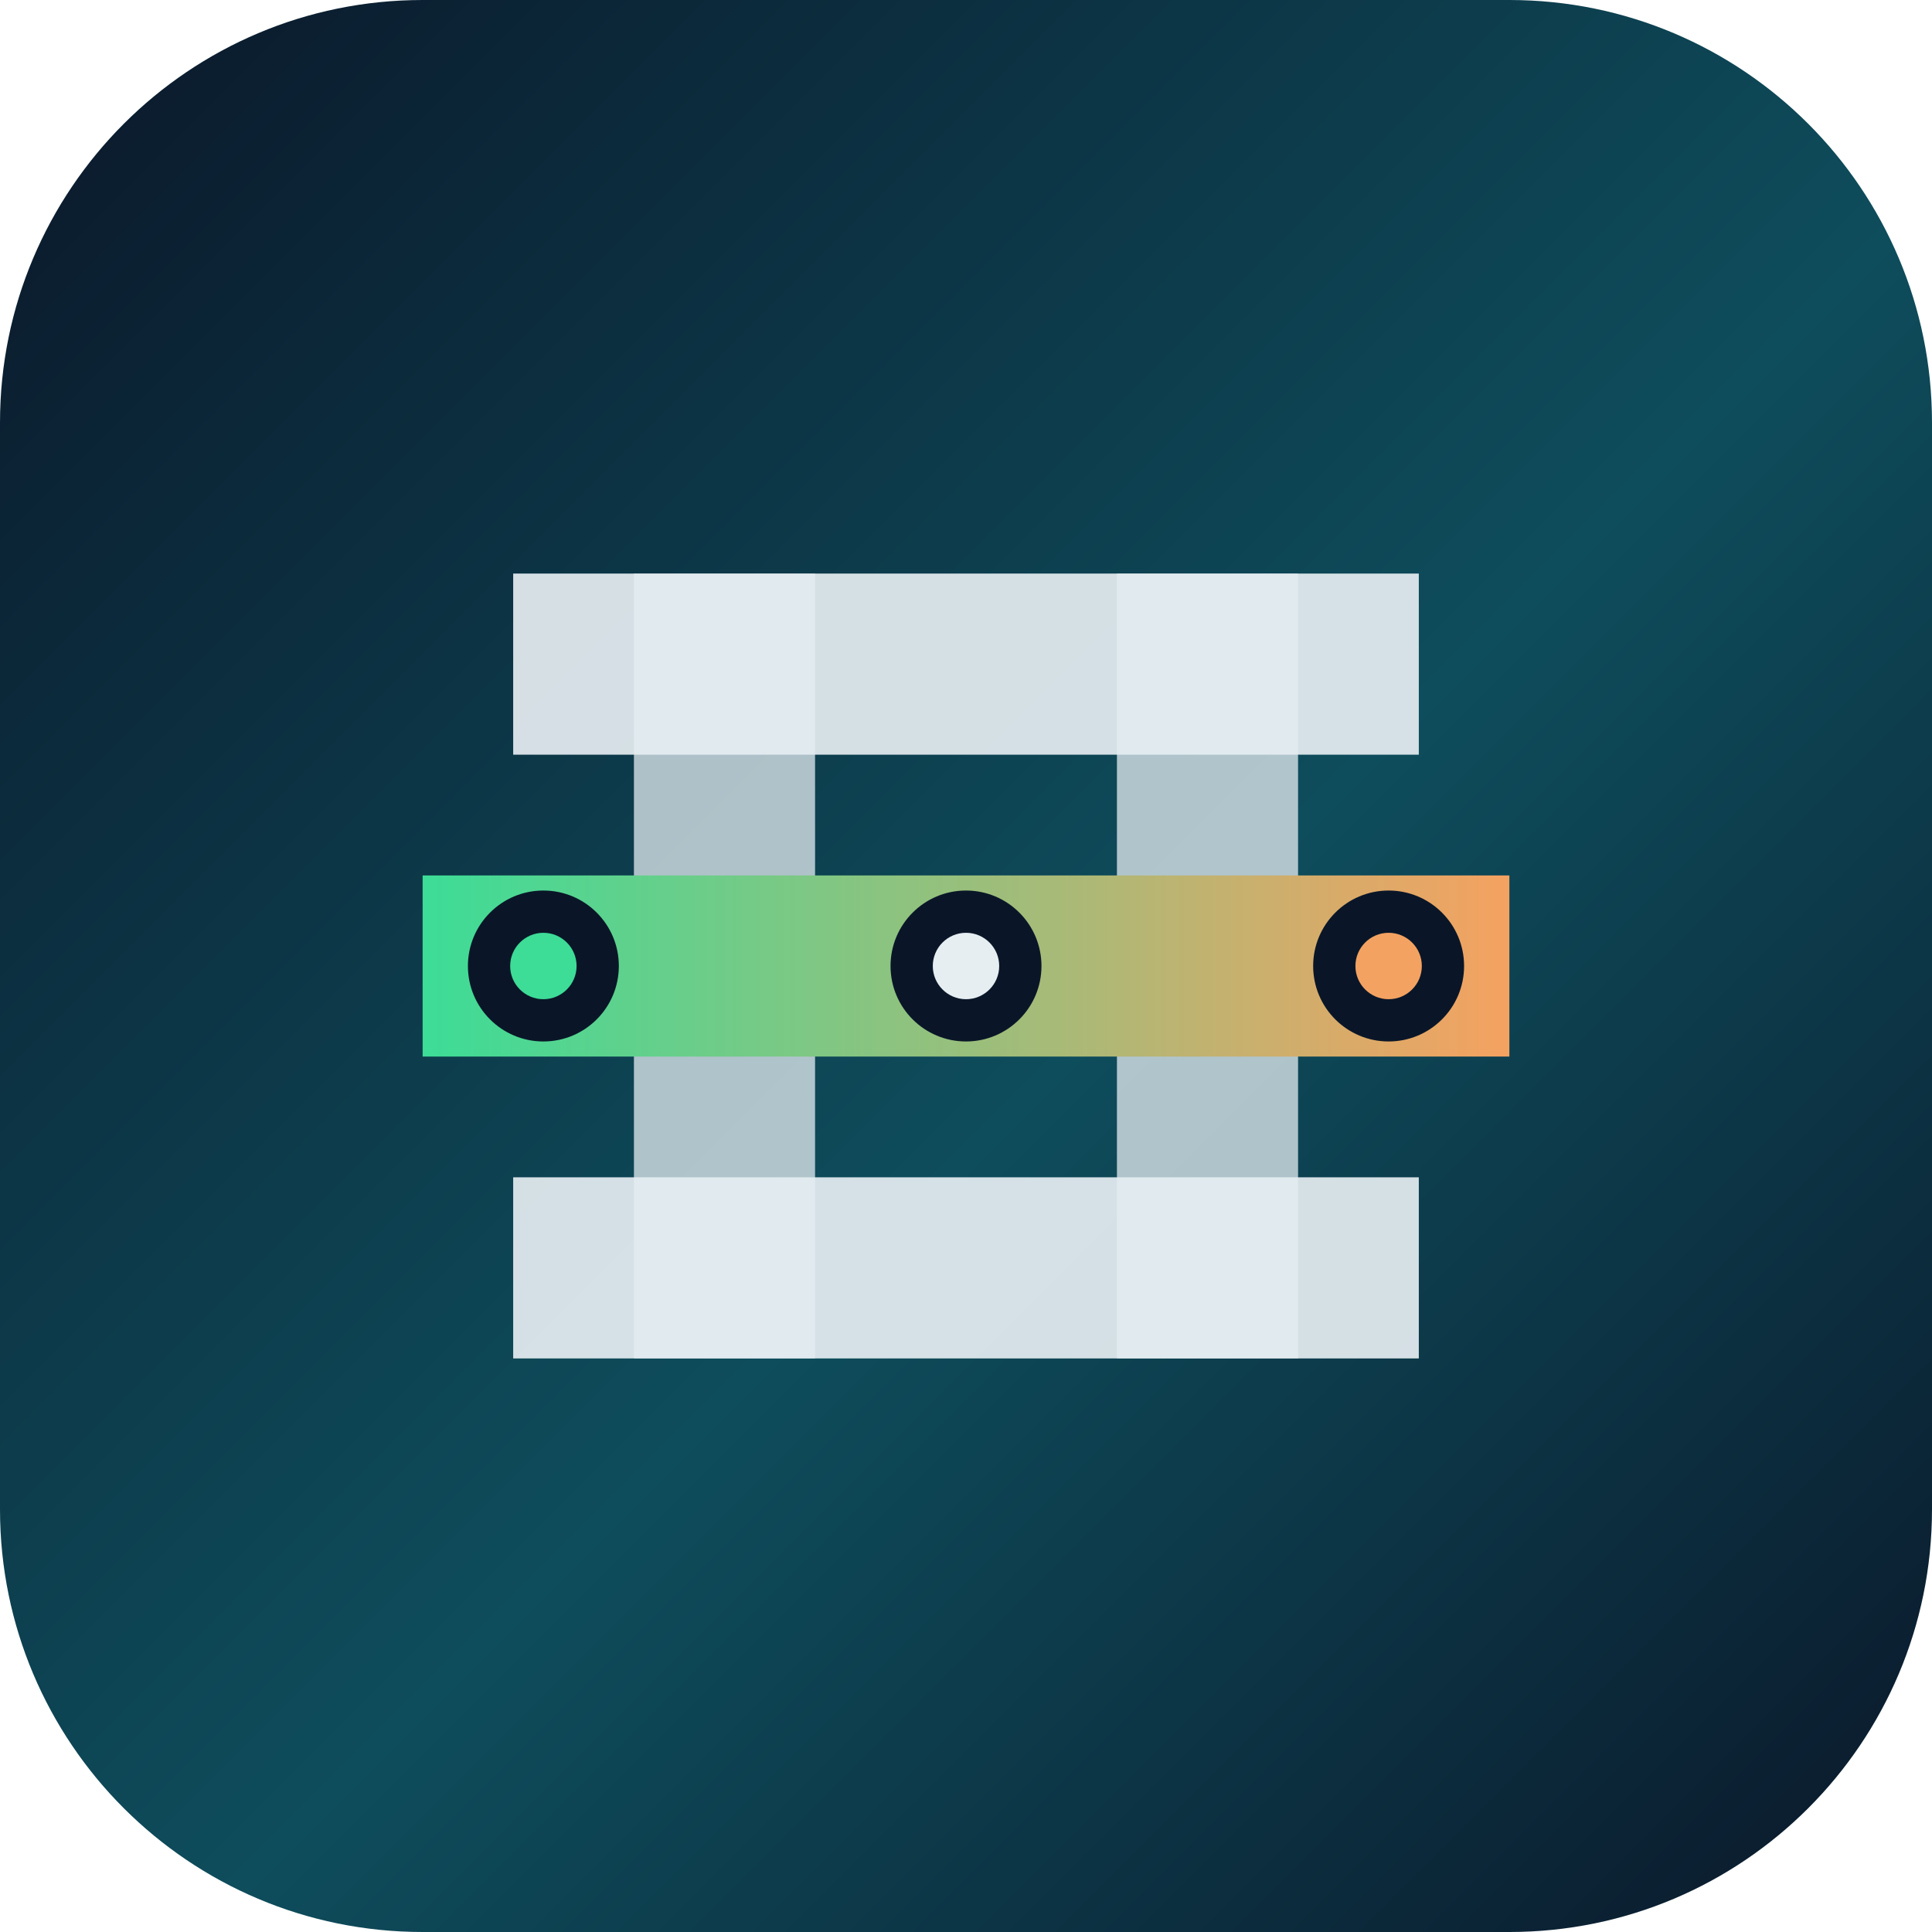
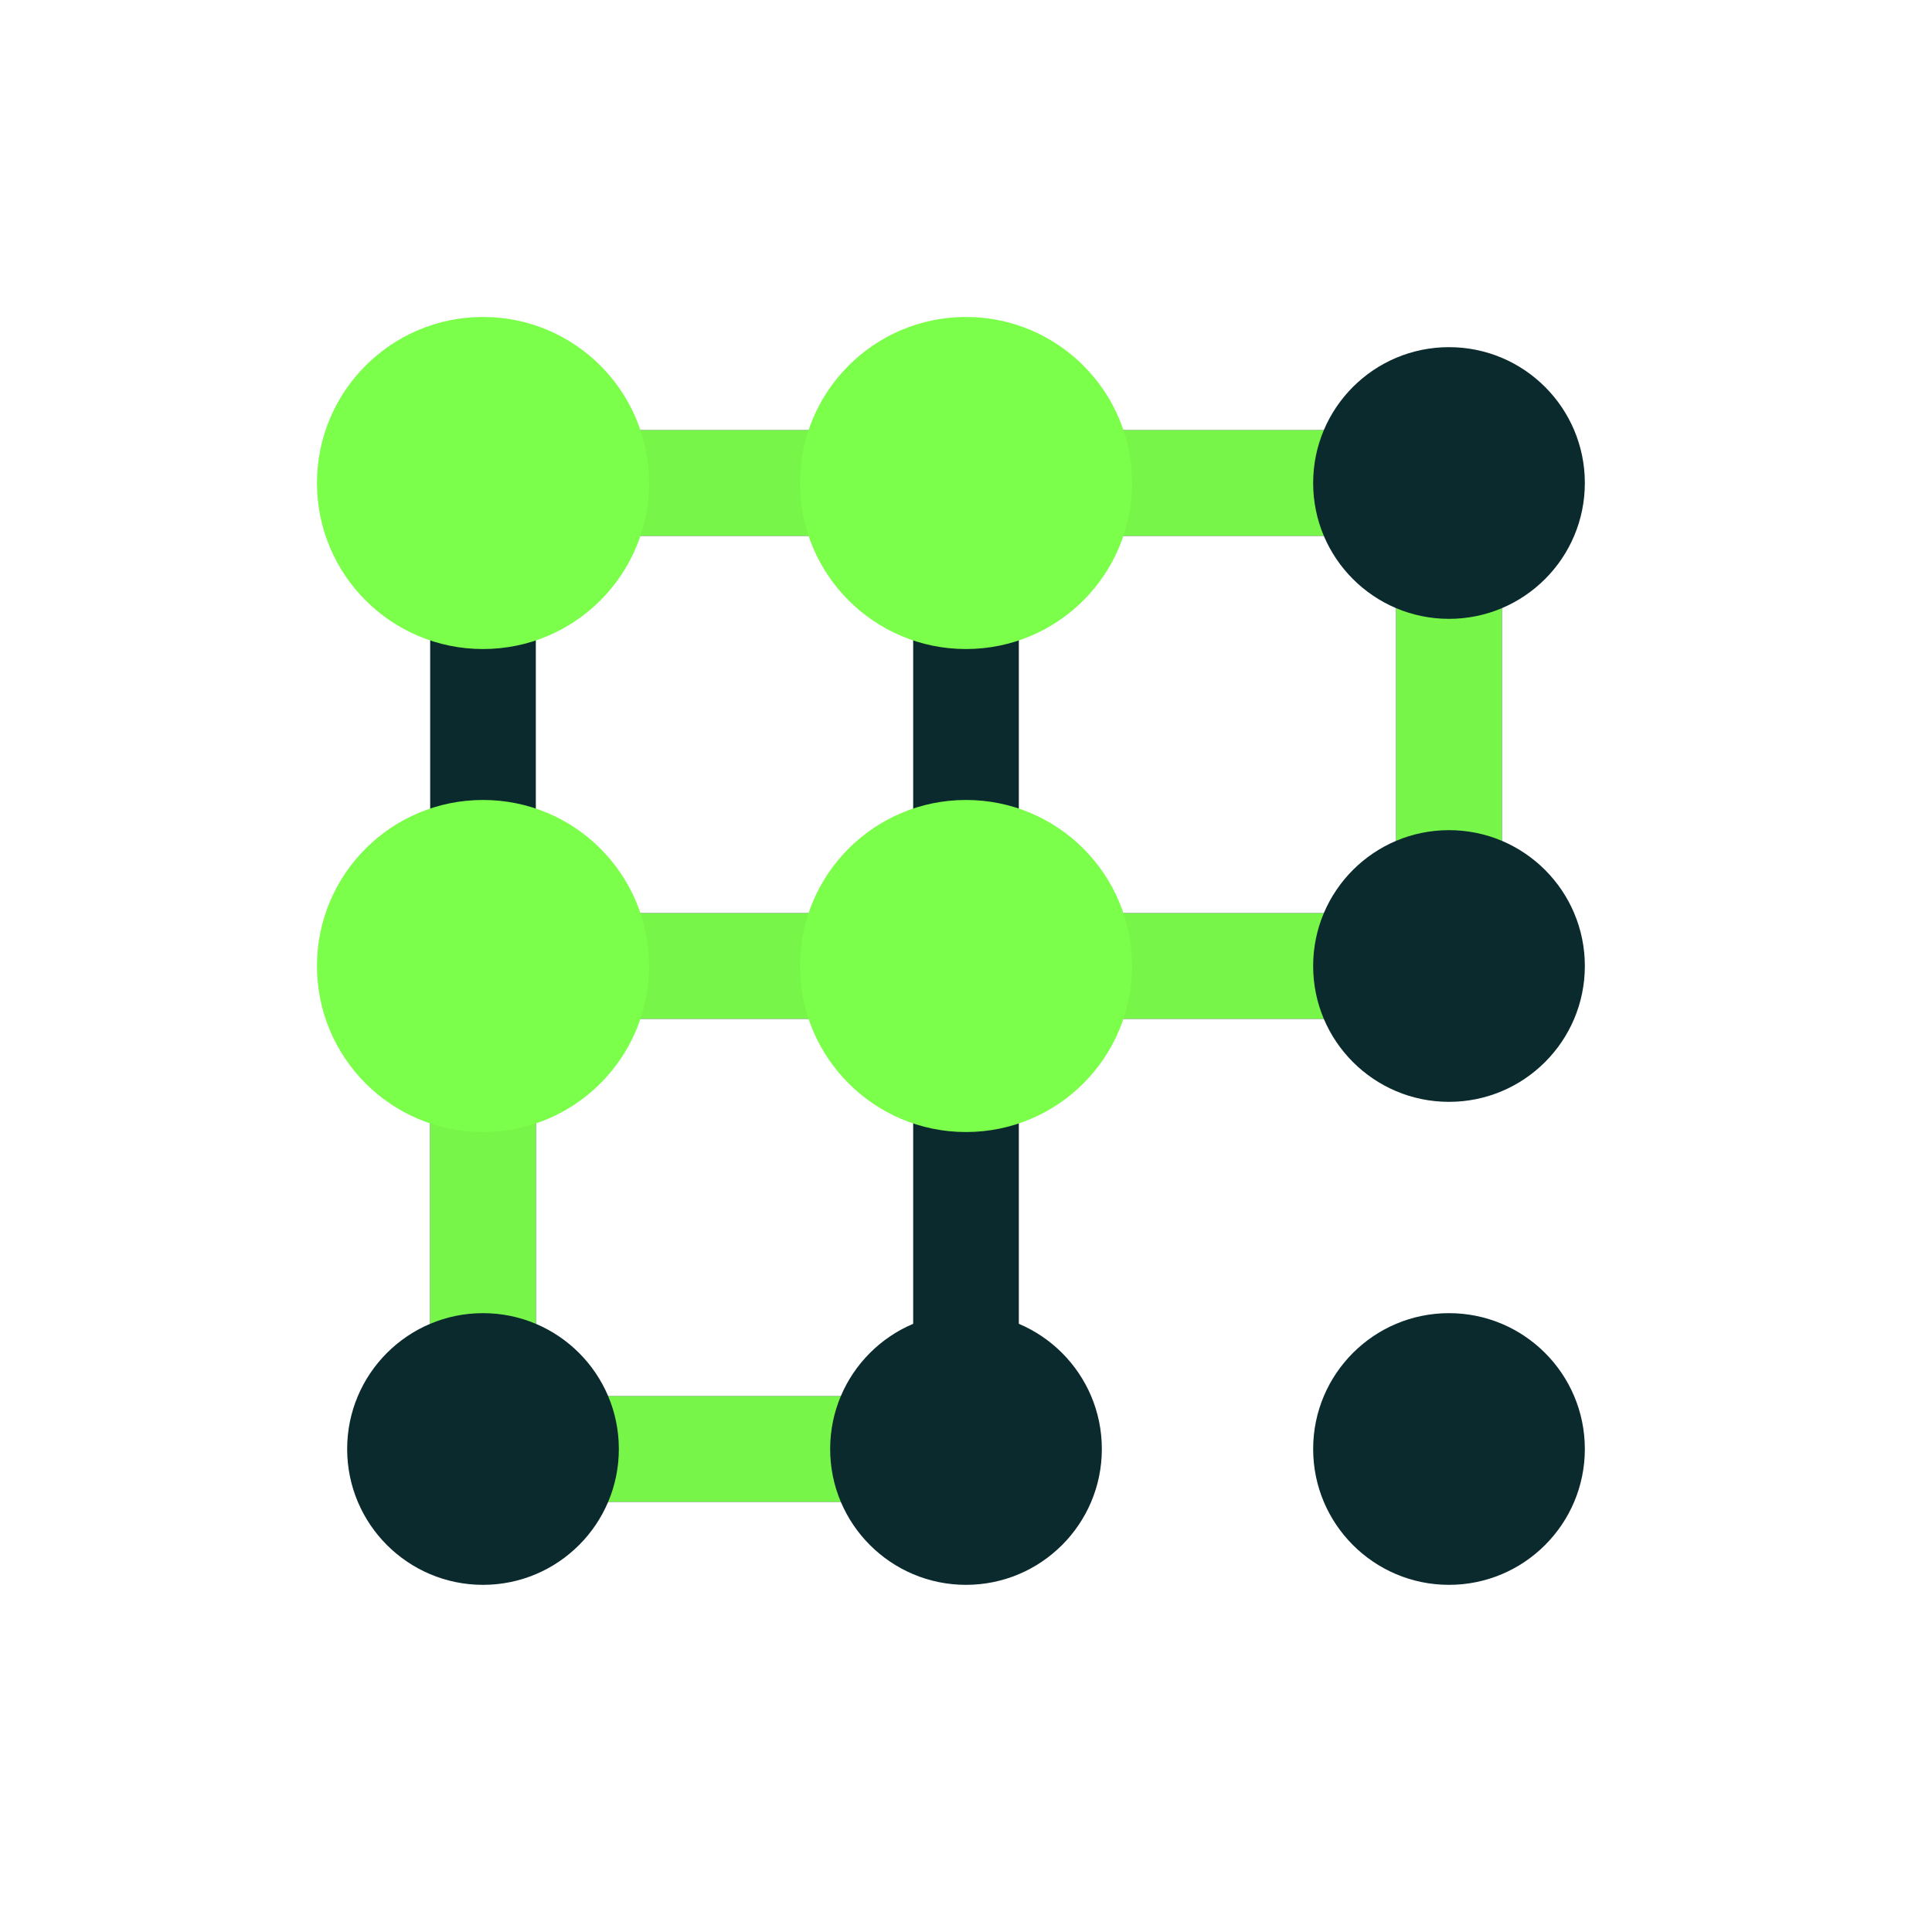
- <svg xmlns="http://www.w3.org/2000/svg" viewBox="0 0 128 128" role="img" aria-label="Skillrig">
-   <defs>
-     <linearGradient id="sr-field" x1="0%" y1="0%" x2="100%" y2="100%">
-       <stop offset="0%" stop-color="#0A1628" />
-       <stop offset="55%" stop-color="#0E4D5C" />
-       <stop offset="100%" stop-color="#0A1628" />
-     </linearGradient>
-     <linearGradient id="sr-rail" x1="0%" y1="0%" x2="100%" y2="0%">
-       <stop offset="0%" stop-color="#3DDC97" />
-       <stop offset="100%" stop-color="#F4A261" />
-     </linearGradient>
-   </defs>
-   <rect width="128" height="128" rx="28" fill="url(#sr-field)" />
-   <path d="M34 38h60v12H34z" fill="#E6EEF2" opacity="0.92" />
-   <path d="M34 78h60v12H34z" fill="#E6EEF2" opacity="0.92" />
-   <path d="M42 38v52h12V38z" fill="#E6EEF2" opacity="0.75" />
-   <path d="M74 38v52h12V38z" fill="#E6EEF2" opacity="0.75" />
-   <path d="M28 58h72v12H28z" fill="url(#sr-rail)" />
-   <circle cx="36" cy="64" r="5" fill="#0A1628" />
-   <circle cx="64" cy="64" r="5" fill="#0A1628" />
-   <circle cx="92" cy="64" r="5" fill="#0A1628" />
-   <circle cx="36" cy="64" r="2.2" fill="#3DDC97" />
-   <circle cx="64" cy="64" r="2.2" fill="#E6EEF2" />
-   <circle cx="92" cy="64" r="2.2" fill="#F4A261" />
+ <svg xmlns="http://www.w3.org/2000/svg" viewBox="0 0 128 128" role="img" aria-label="SkillGrid">
+   <g fill="none" stroke="#0B2A2E" stroke-width="7" stroke-linecap="round" stroke-linejoin="round">
+     <path d="M32 32v64" />
+     <path d="M64 32v64" />
+     <path d="M96 32v32" />
+     <path d="M32 32h64" />
+     <path d="M32 64h64" />
+     <path d="M32 96h32" />
+   </g>
+   <g fill="none" stroke="#7CFF4A" stroke-width="7" stroke-linecap="round" stroke-linejoin="round" opacity="0.95">
+     <path d="M32 32h64v32H32v32h32" />
+   </g>
+   <circle cx="32" cy="96" r="9" fill="#0B2A2E" />
+   <circle cx="96" cy="32" r="9" fill="#0B2A2E" />
+   <circle cx="96" cy="64" r="9" fill="#0B2A2E" />
+   <circle cx="64" cy="96" r="9" fill="#0B2A2E" />
+   <circle cx="96" cy="96" r="9" fill="#0B2A2E" />
+   <circle cx="32" cy="32" r="11" fill="#7CFF4A" />
+   <circle cx="64" cy="32" r="11" fill="#7CFF4A" />
+   <circle cx="32" cy="64" r="11" fill="#7CFF4A" />
+   <circle cx="64" cy="64" r="11" fill="#7CFF4A" />
</svg>
